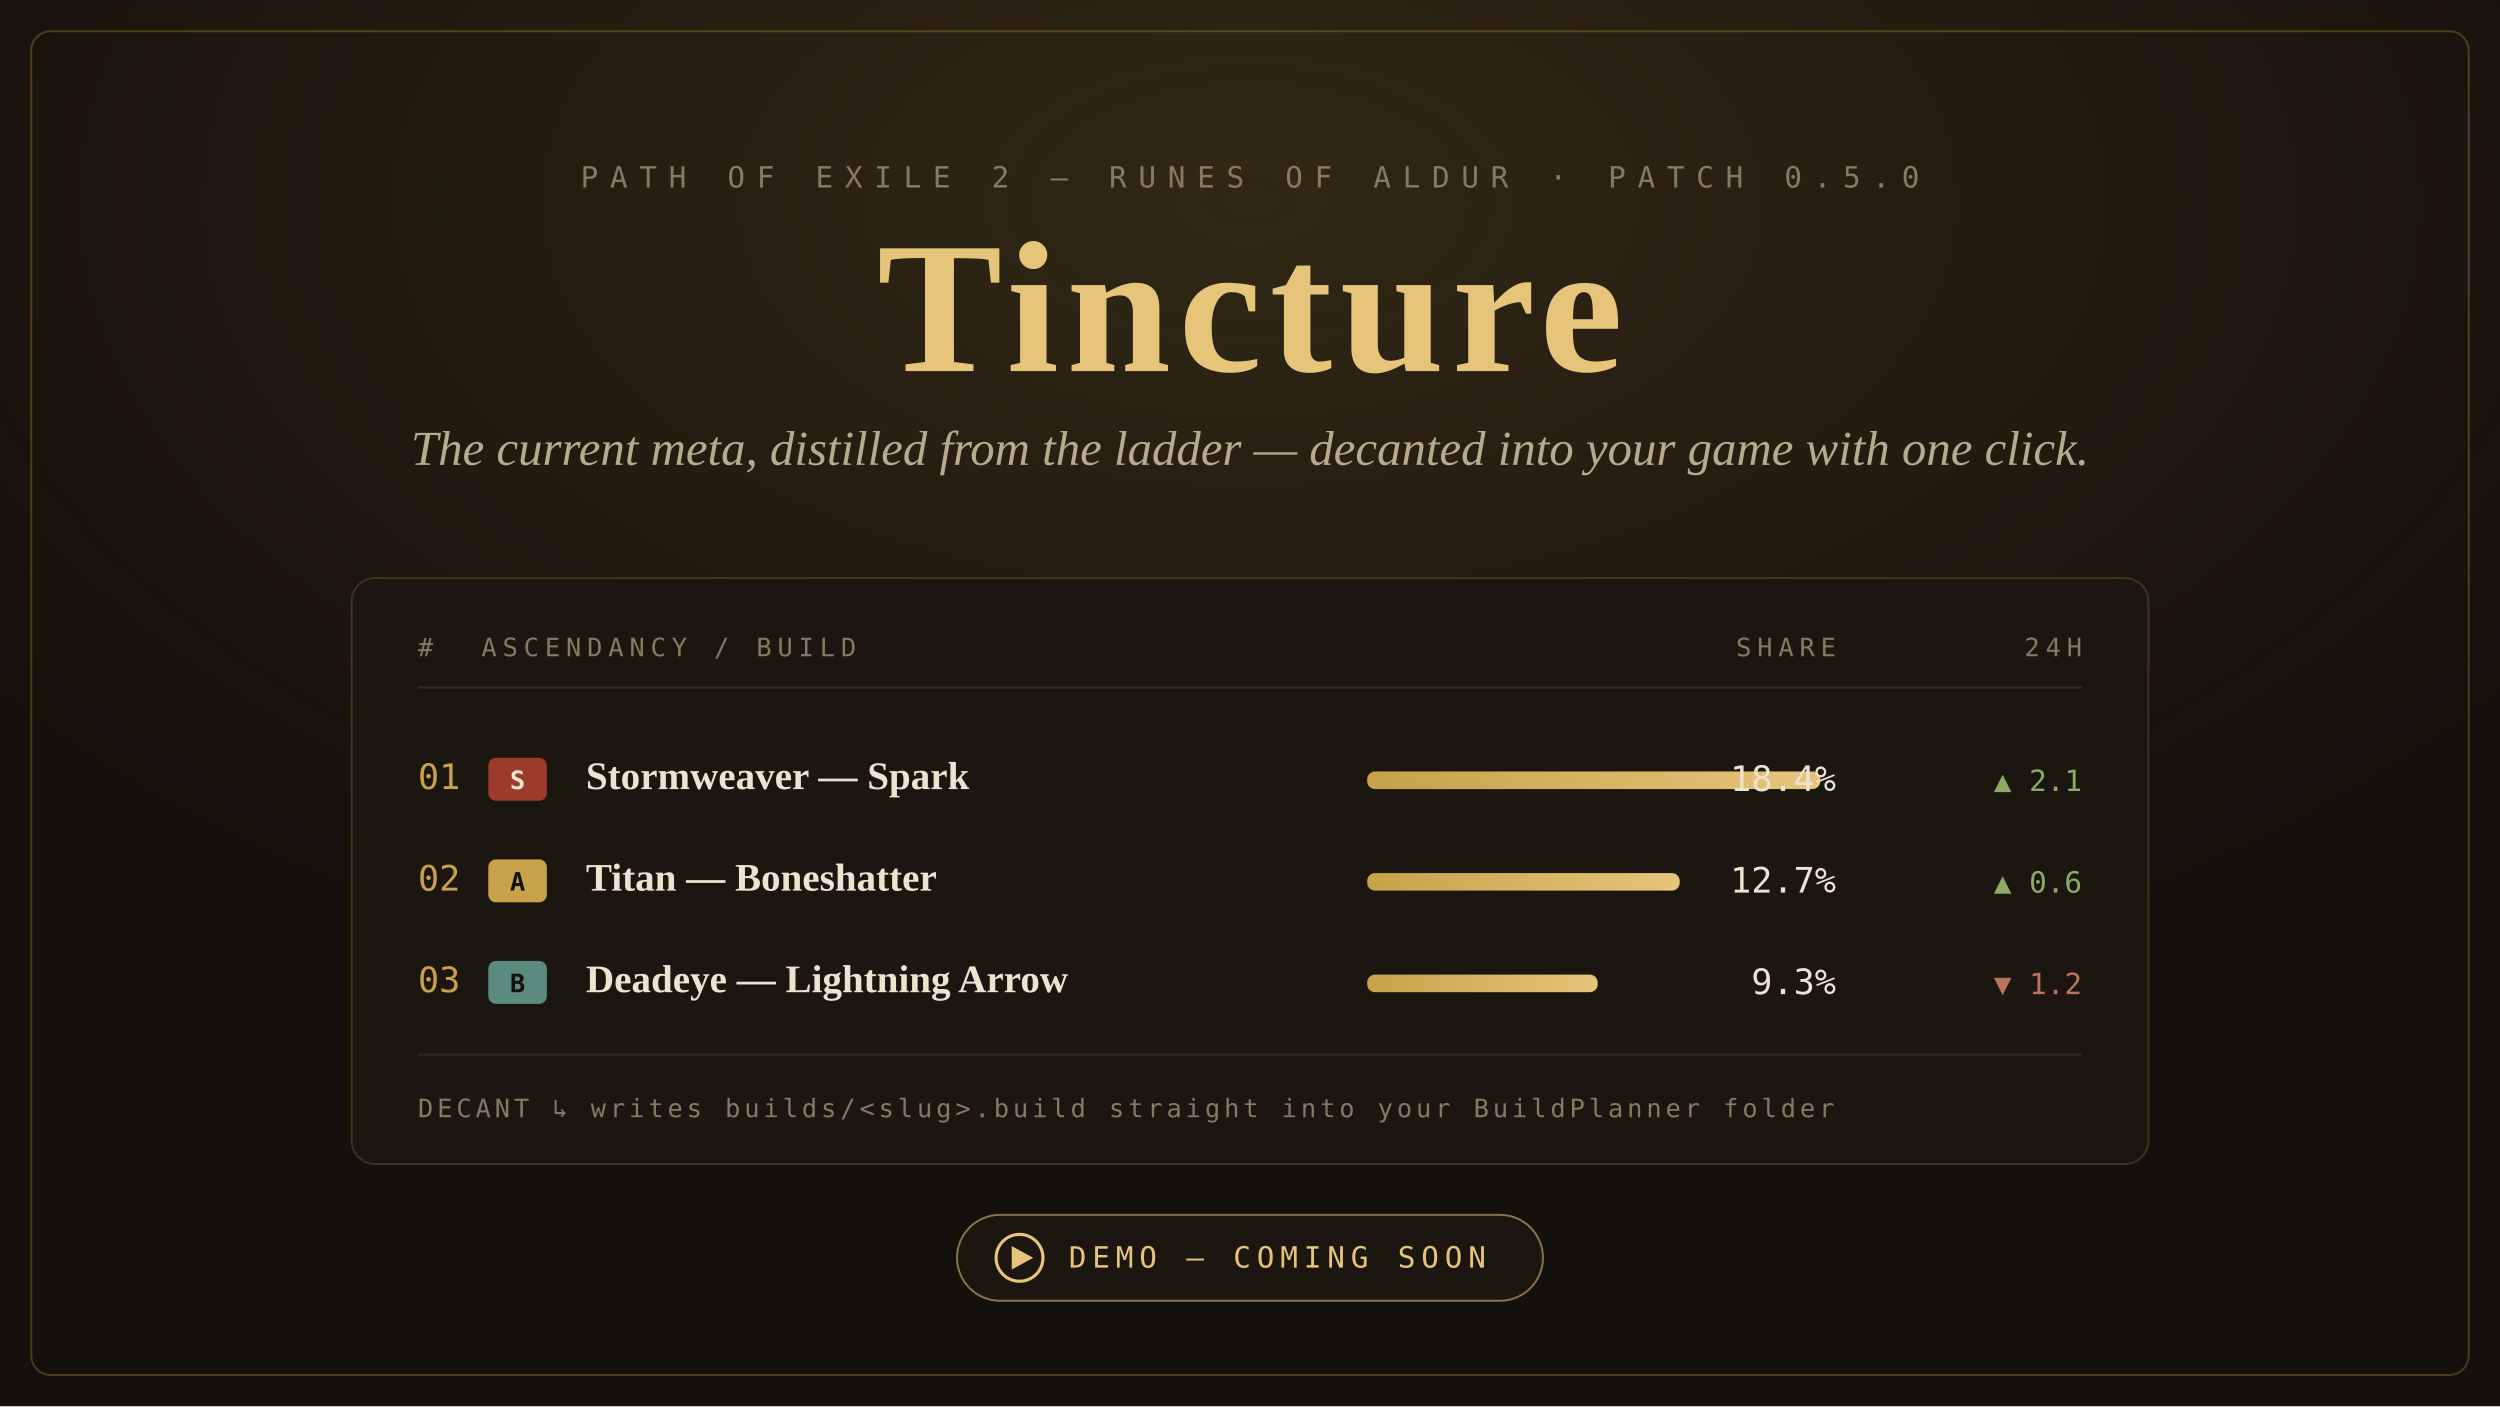
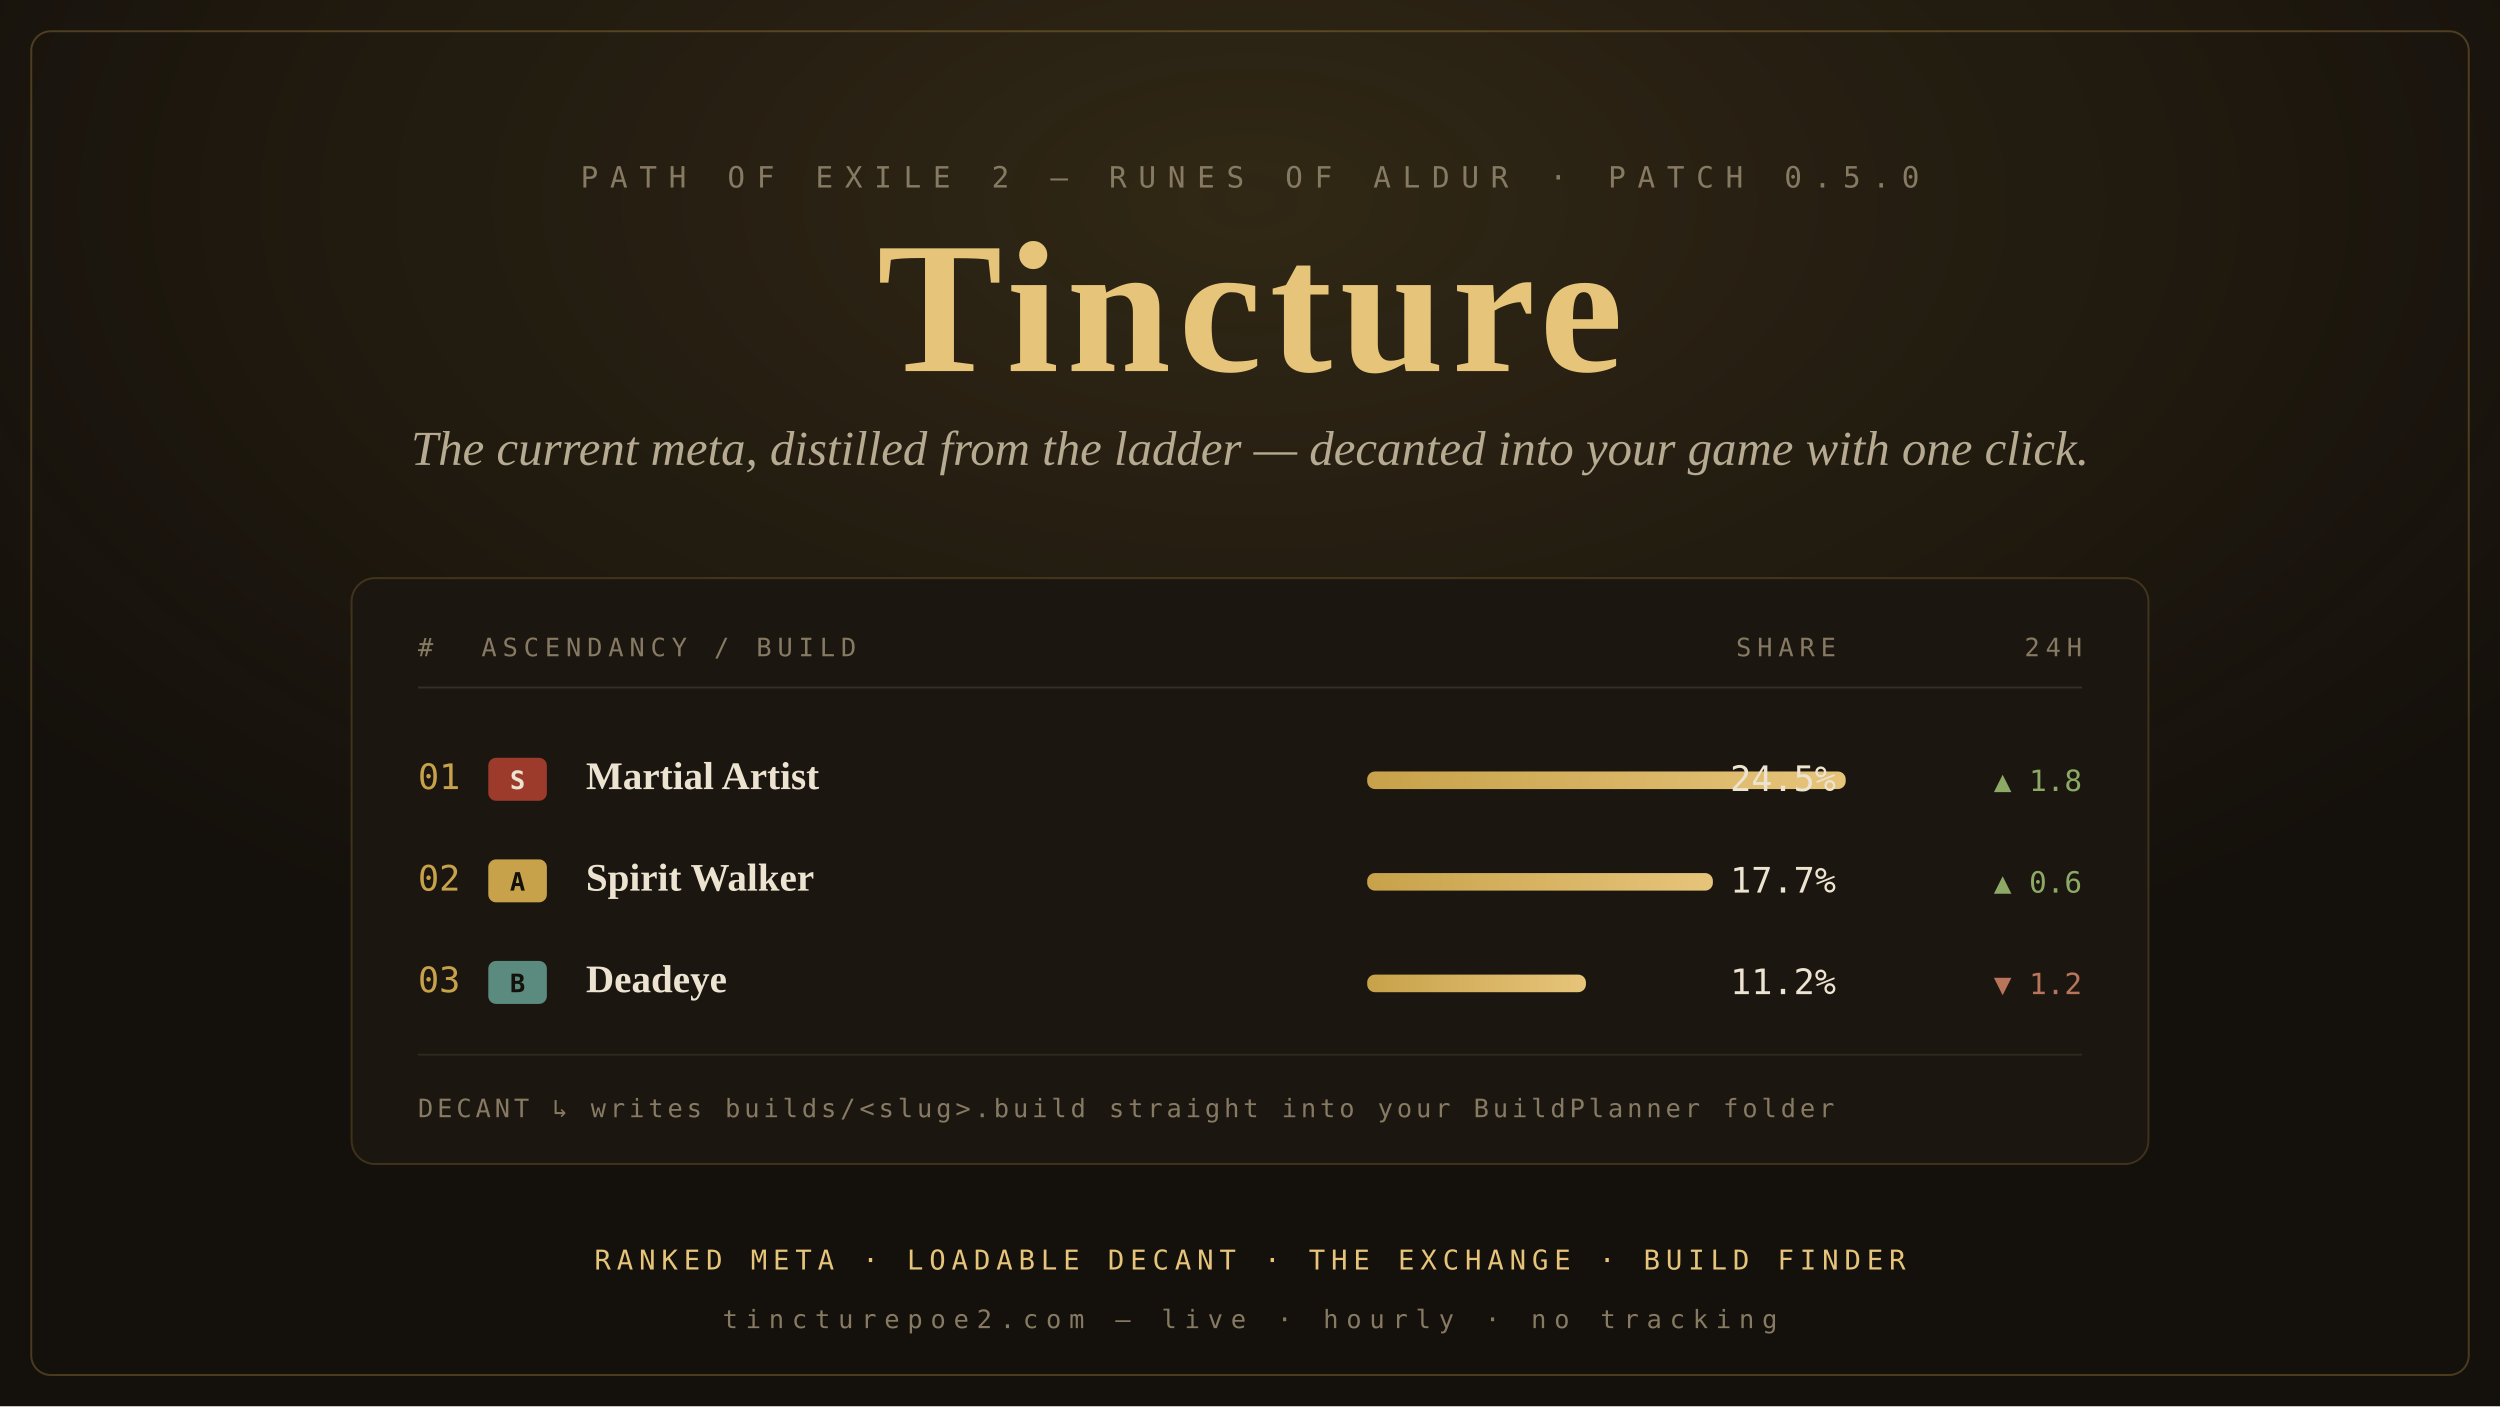
- <svg xmlns="http://www.w3.org/2000/svg" viewBox="0 0 1280 720" role="img" aria-label="Tincture — the current Path of Exile 2 meta, distilled and decanted. Demo coming soon.">
+ <svg xmlns="http://www.w3.org/2000/svg" viewBox="0 0 1280 720" role="img" aria-label="Tincture — the current Path of Exile 2 meta, distilled and decanted into your game with one click.">
  <defs>
    <linearGradient id="bar" x1="0" y1="0" x2="1" y2="0">
      <stop offset="0" stop-color="#c8a24a" />
      <stop offset="1" stop-color="#e6c47a" />
    </linearGradient>
    <radialGradient id="glow" cx="50%" cy="14%" r="62%">
      <stop offset="0" stop-color="#c8a24a" stop-opacity="0.16" />
      <stop offset="1" stop-color="#c8a24a" stop-opacity="0" />
    </radialGradient>
    <style>
      .disp{font-family:'Cinzel',Georgia,'Times New Roman',serif;}
      .text{font-family:'Spectral',Georgia,'Times New Roman',serif;}
      .mono{font-family:'IBM Plex Mono',ui-monospace,Menlo,monospace;}
    </style>
  </defs>
  <rect width="1280" height="720" fill="#14100b" />
  <rect width="1280" height="720" fill="url(#glow)" />
  <rect x="16" y="16" width="1248" height="688" rx="10" fill="none" stroke="#c8a24a" stroke-opacity="0.30" />
  <text x="640" y="96" text-anchor="middle" class="mono" font-size="15" letter-spacing="6" fill="#877a62">PATH OF EXILE 2 — RUNES OF ALDUR · PATCH 0.5.0</text>
  <text x="640" y="190" text-anchor="middle" class="disp" font-size="96" font-weight="700" letter-spacing="4" fill="#e6c47a">Tincture</text>
  <text x="640" y="238" text-anchor="middle" class="text" font-size="25" font-style="italic" fill="#b6aa90">The current meta, distilled from the ladder — decanted into your game with one click.</text>
  <rect x="180" y="296" width="920" height="300" rx="12" fill="#1b1610" stroke="#c8a24a" stroke-opacity="0.22" />
  <text x="214" y="336" class="mono" font-size="13" letter-spacing="3" fill="#877a62">#  ASCENDANCY / BUILD</text>
  <text x="940" y="336" text-anchor="end" class="mono" font-size="13" letter-spacing="3" fill="#877a62">SHARE</text>
  <text x="1066" y="336" text-anchor="end" class="mono" font-size="13" letter-spacing="3" fill="#877a62">24H</text>
  <line x1="214" y1="352" x2="1066" y2="352" stroke="#877a62" stroke-opacity="0.25" />
  <text x="214" y="404" class="mono" font-size="18" fill="#c8a24a">01</text>
  <rect x="250" y="388" width="30" height="22" rx="4" fill="#9c3a2c" />
  <text x="265" y="404" text-anchor="middle" class="mono" font-size="13" font-weight="600" fill="#ece3d0">S</text>
-   <text x="300" y="404" class="text" font-size="20" font-weight="600" fill="#ece3d0">Stormweaver — Spark</text>
-   <rect x="700" y="395" width="232" height="9" rx="4" fill="url(#bar)" />
-   <text x="940" y="405" text-anchor="end" class="mono" font-size="18" fill="#ece3d0">18.4%</text>
-   <text x="1066" y="405" text-anchor="end" class="mono" font-size="15" fill="#8caa66">▲ 2.1</text>
+   <text x="300" y="404" class="text" font-size="20" font-weight="600" fill="#ece3d0">Martial Artist</text>
+   <rect x="700" y="395" width="245" height="9" rx="4" fill="url(#bar)" />
+   <text x="940" y="405" text-anchor="end" class="mono" font-size="18" fill="#ece3d0">24.5%</text>
+   <text x="1066" y="405" text-anchor="end" class="mono" font-size="15" fill="#8caa66">▲ 1.8</text>
  <text x="214" y="456" class="mono" font-size="18" fill="#c8a24a">02</text>
  <rect x="250" y="440" width="30" height="22" rx="4" fill="#c8a24a" />
  <text x="265" y="456" text-anchor="middle" class="mono" font-size="13" font-weight="600" fill="#14100b">A</text>
-   <text x="300" y="456" class="text" font-size="20" font-weight="600" fill="#ece3d0">Titan — Boneshatter</text>
-   <rect x="700" y="447" width="160" height="9" rx="4" fill="url(#bar)" />
-   <text x="940" y="457" text-anchor="end" class="mono" font-size="18" fill="#ece3d0">12.7%</text>
+   <text x="300" y="456" class="text" font-size="20" font-weight="600" fill="#ece3d0">Spirit Walker</text>
+   <rect x="700" y="447" width="177" height="9" rx="4" fill="url(#bar)" />
+   <text x="940" y="457" text-anchor="end" class="mono" font-size="18" fill="#ece3d0">17.7%</text>
  <text x="1066" y="457" text-anchor="end" class="mono" font-size="15" fill="#8caa66">▲ 0.6</text>
  <text x="214" y="508" class="mono" font-size="18" fill="#c8a24a">03</text>
  <rect x="250" y="492" width="30" height="22" rx="4" fill="#5b8a7e" />
  <text x="265" y="508" text-anchor="middle" class="mono" font-size="13" font-weight="600" fill="#14100b">B</text>
-   <text x="300" y="508" class="text" font-size="20" font-weight="600" fill="#ece3d0">Deadeye — Lightning Arrow</text>
-   <rect x="700" y="499" width="118" height="9" rx="4" fill="url(#bar)" />
-   <text x="940" y="509" text-anchor="end" class="mono" font-size="18" fill="#ece3d0">9.3%</text>
+   <text x="300" y="508" class="text" font-size="20" font-weight="600" fill="#ece3d0">Deadeye</text>
+   <rect x="700" y="499" width="112" height="9" rx="4" fill="url(#bar)" />
+   <text x="940" y="509" text-anchor="end" class="mono" font-size="18" fill="#ece3d0">11.2%</text>
  <text x="1066" y="509" text-anchor="end" class="mono" font-size="15" fill="#b9745c">▼ 1.2</text>
  <line x1="214" y1="540" x2="1066" y2="540" stroke="#877a62" stroke-opacity="0.18" />
  <text x="214" y="572" class="mono" font-size="13" letter-spacing="2" fill="#877a62">DECANT ↳ writes builds/&lt;slug&gt;.build straight into your BuildPlanner folder</text>
-   <g transform="translate(640,648)">
-     <rect x="-150" y="-26" width="300" height="44" rx="22" fill="#1b1610" stroke="#e6c47a" stroke-opacity="0.55" />
-     <circle cx="-118" cy="-4" r="12" fill="none" stroke="#e6c47a" stroke-width="1.6" />
-     <path d="M -122 -10 L -122 2 L -111 -4 Z" fill="#e6c47a" />
-     <text x="14" y="1" text-anchor="middle" class="mono" font-size="15" letter-spacing="3" fill="#e6c47a">DEMO — COMING SOON</text>
-   </g>
+   <text x="640" y="650" text-anchor="middle" class="mono" font-size="14" letter-spacing="3" fill="#e6c47a">RANKED META · LOADABLE DECANT · THE EXCHANGE · BUILD FINDER</text>
+   <text x="640" y="680" text-anchor="middle" class="mono" font-size="13" letter-spacing="4" fill="#877a62">tincturepoe2.com — live · hourly · no tracking</text>
</svg>
